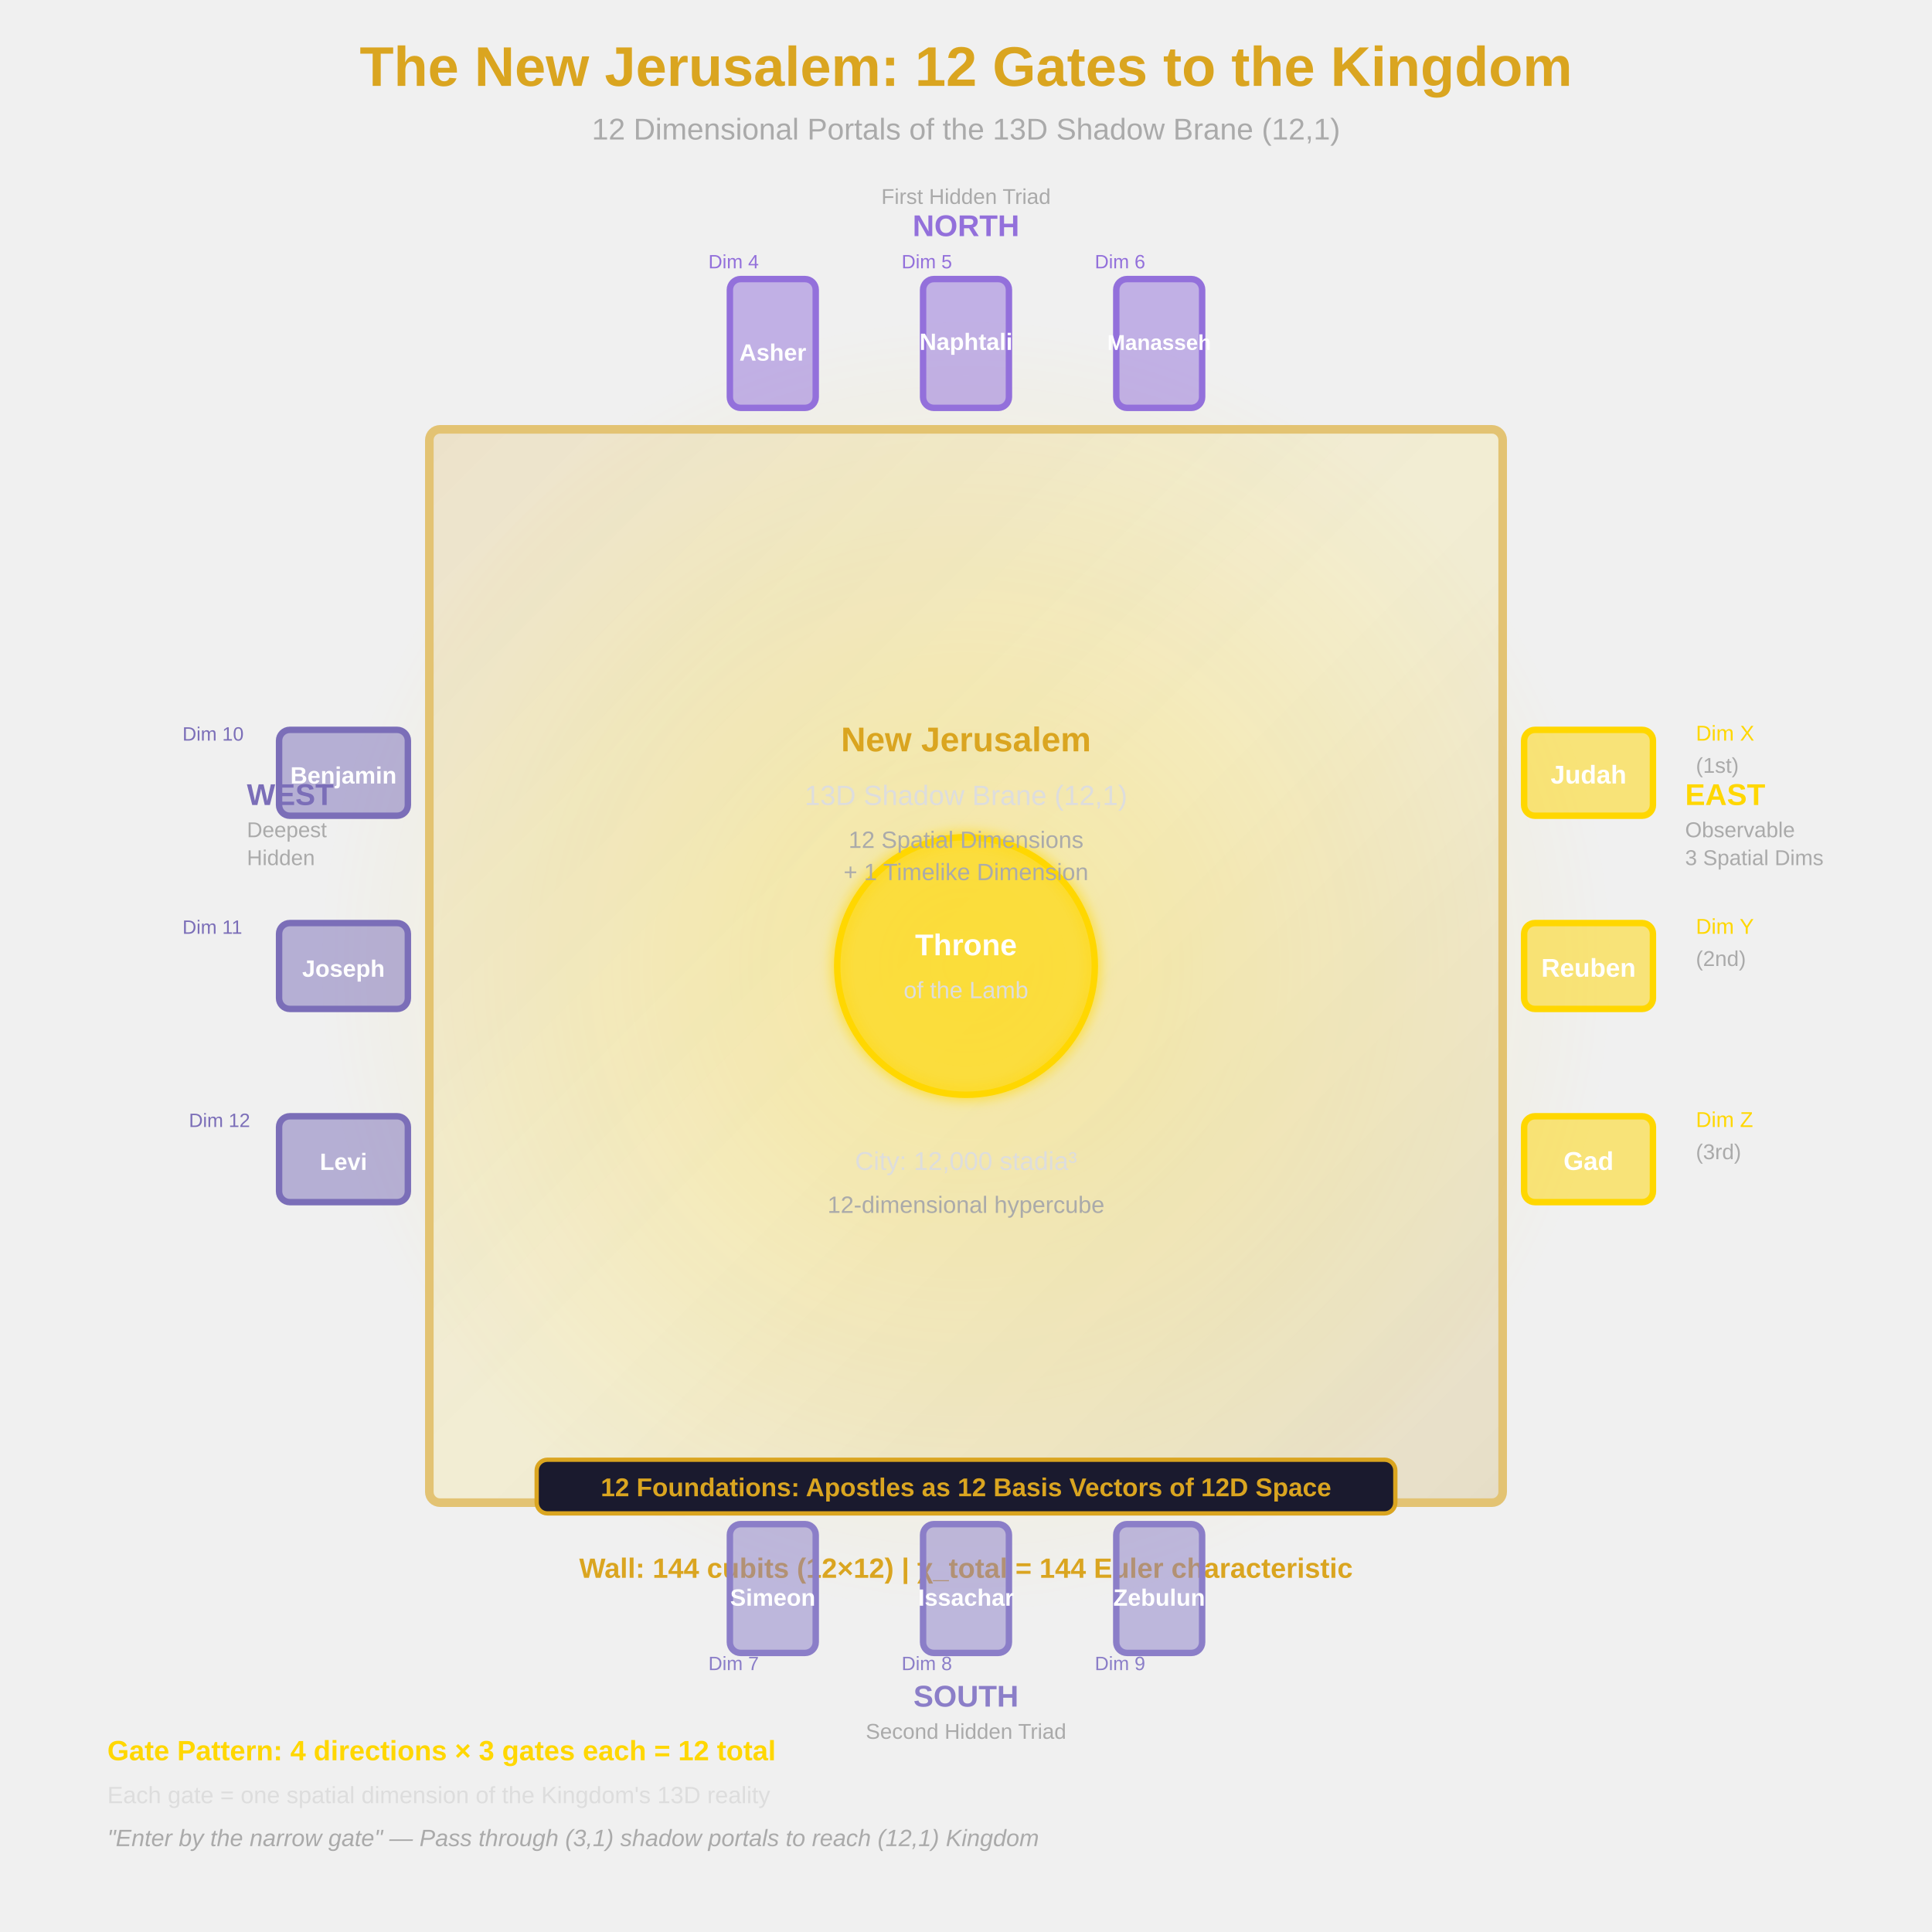
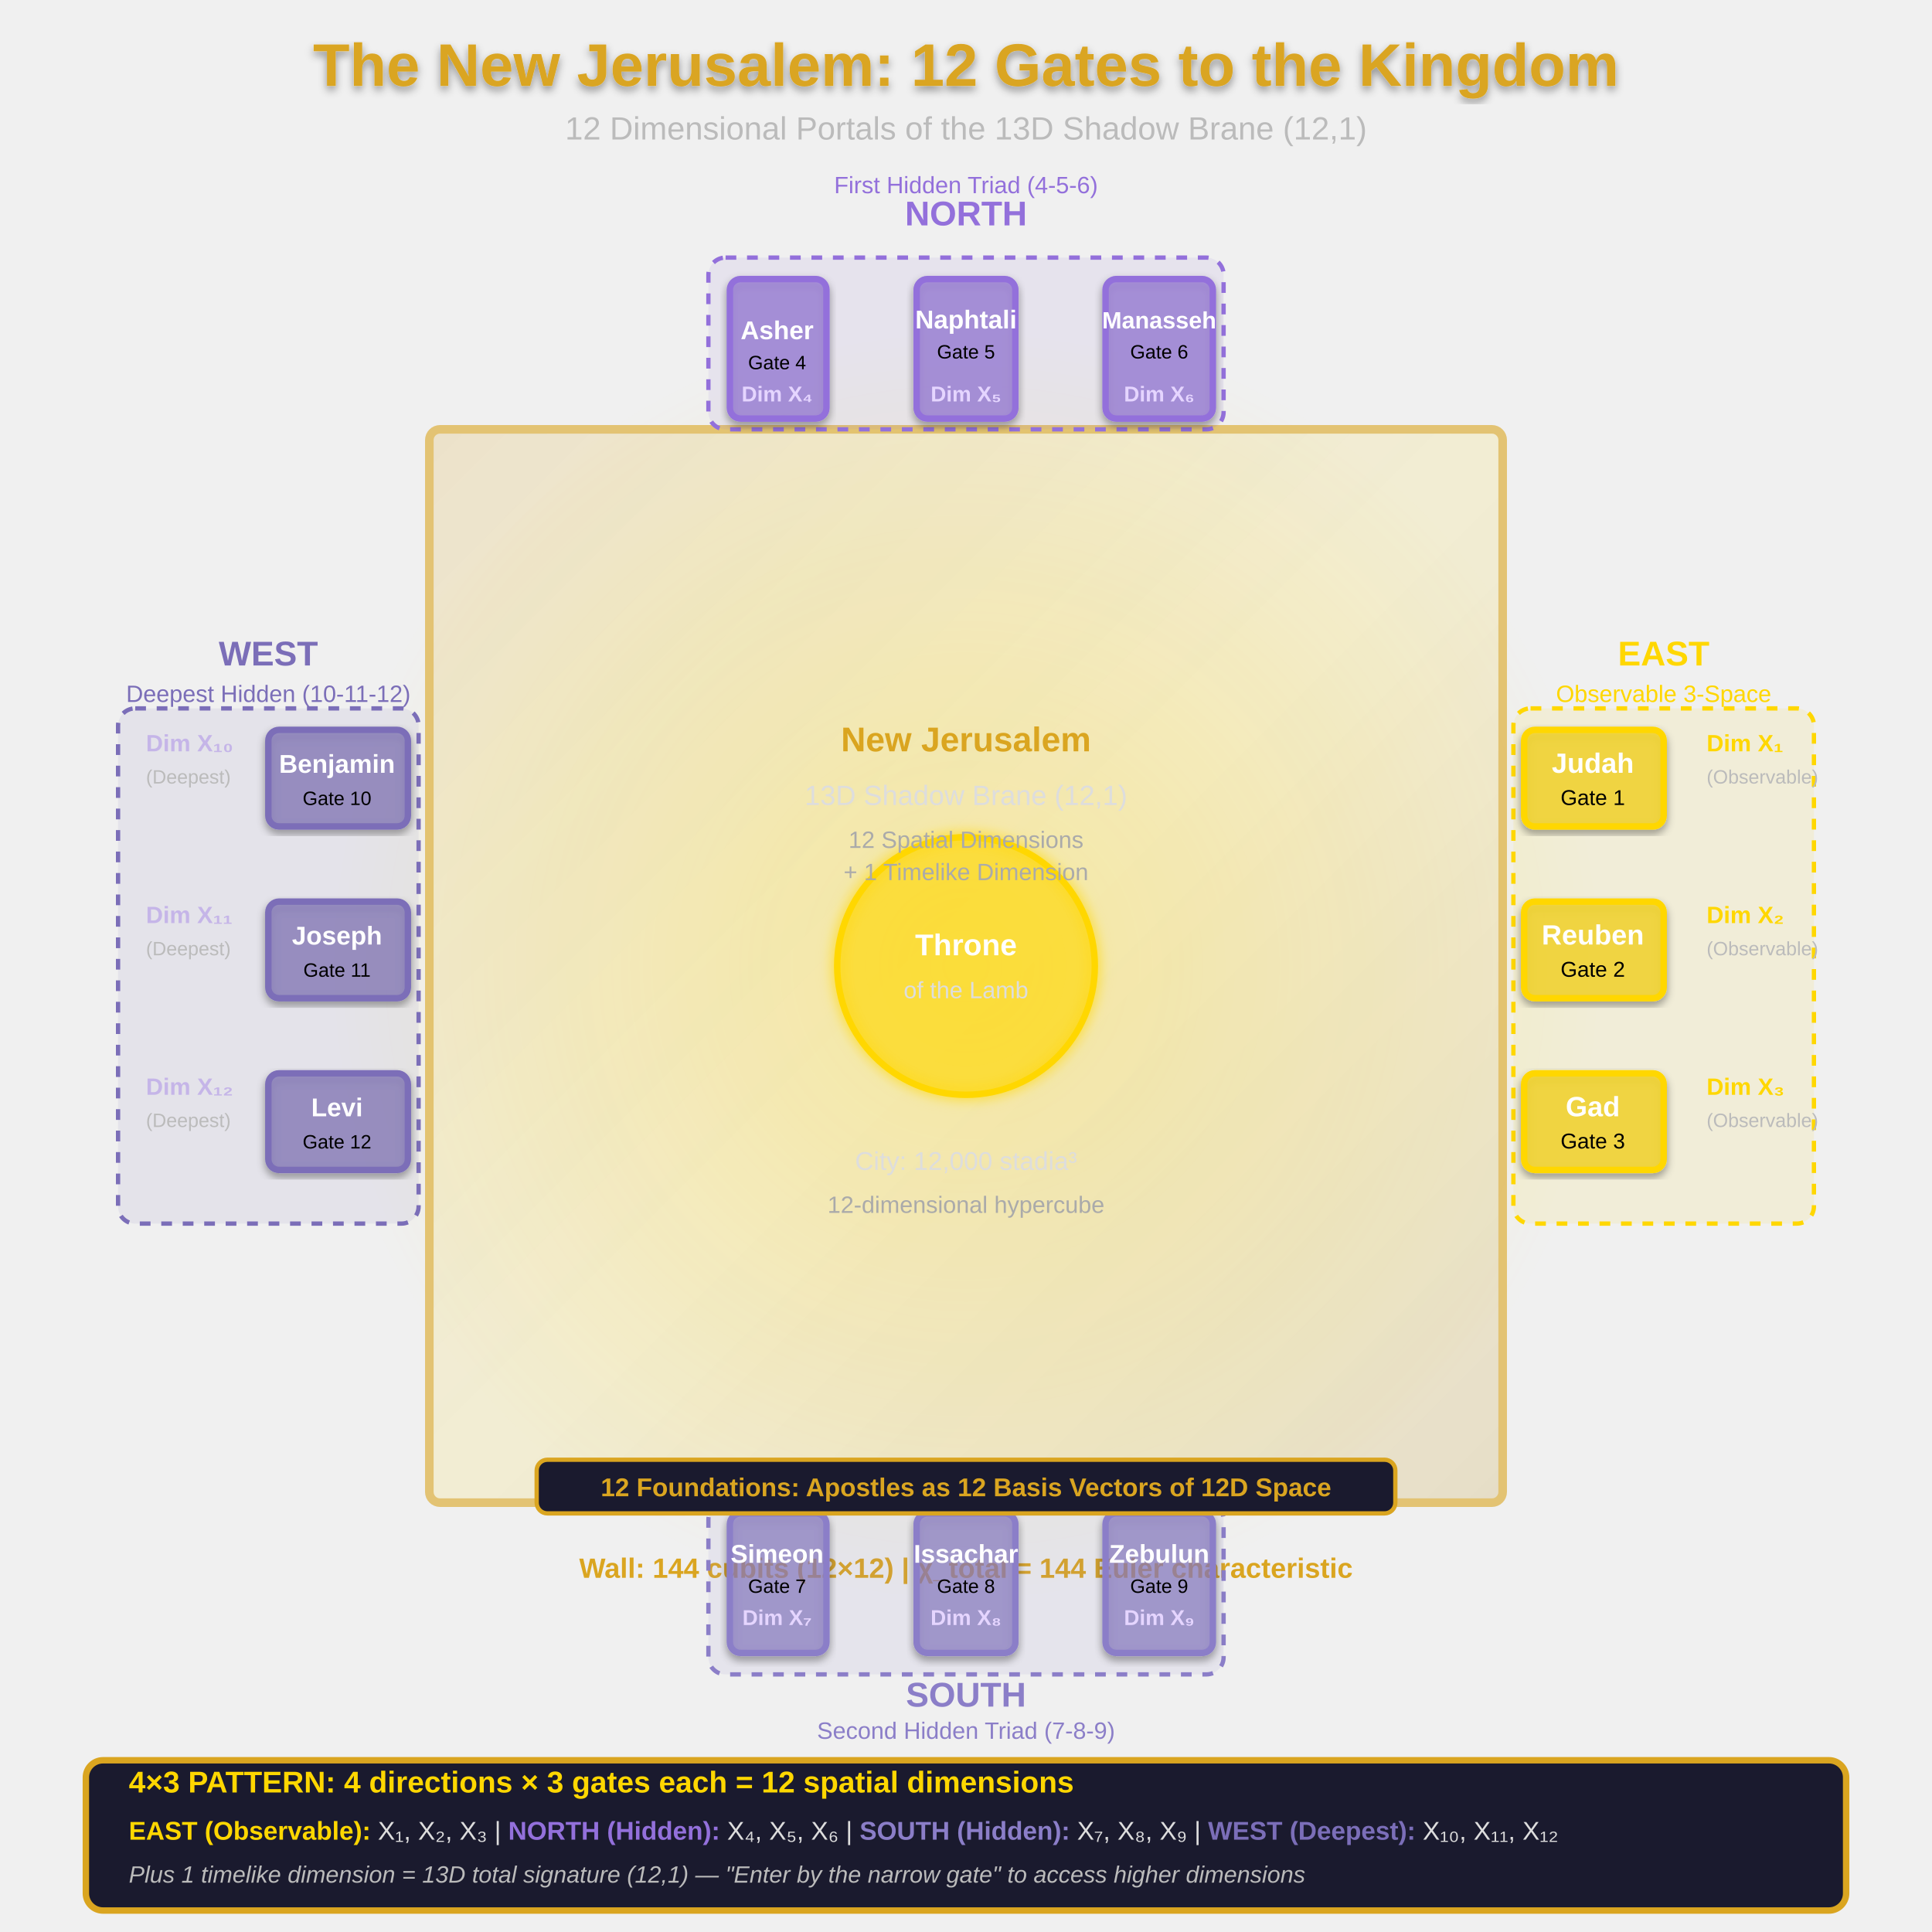
<svg xmlns="http://www.w3.org/2000/svg" viewBox="0 0 900 900" style="background: #0a0a1e;">
  <defs>
    <linearGradient id="cityGrad" x1="0%" y1="0%" x2="100%" y2="100%">
      <stop offset="0%" style="stop-color:#DAA520;stop-opacity:0.3" />
      <stop offset="50%" style="stop-color:#FFD700;stop-opacity:0.2" />
      <stop offset="100%" style="stop-color:#B8860B;stop-opacity:0.3" />
    </linearGradient>
    <radialGradient id="glowGrad" cx="50%" cy="50%" r="50%">
      <stop offset="0%" style="stop-color:#FFD700;stop-opacity:0.8" />
      <stop offset="100%" style="stop-color:#FFD700;stop-opacity:0" />
    </radialGradient>
    <filter id="glow">
      <feGaussianBlur stdDeviation="3" result="coloredBlur" />
      <feMerge>
        <feMergeNode in="coloredBlur" />
        <feMergeNode in="SourceGraphic" />
      </feMerge>
    </filter>
+     <filter id="dropShadow">
+       <feGaussianBlur in="SourceAlpha" stdDeviation="2" />
+       <feOffset dx="0" dy="2" result="offsetblur" />
+       <feComponentTransfer>
+         <feFuncA type="linear" slope="0.4" />
+       </feComponentTransfer>
+       <feMerge>
+         <feMergeNode />
+         <feMergeNode in="SourceGraphic" />
+       </feMerge>
+     </filter>
  </defs>
-   <text x="450" y="40" font-family="Arial" font-size="26" font-weight="bold" fill="#DAA520" text-anchor="middle">
+   <text x="450" y="40" font-family="Arial" font-size="28" font-weight="bold" fill="#DAA520" text-anchor="middle" filter="url(#dropShadow)">
    The New Jerusalem: 12 Gates to the Kingdom
  </text>
-   <text x="450" y="65" font-family="Arial" font-size="14" fill="#aaa" text-anchor="middle">
+   <text x="450" y="65" font-family="Arial" font-size="15" fill="#bbb" text-anchor="middle">
    12 Dimensional Portals of the 13D Shadow Brane (12,1)
  </text>
  <circle cx="450" cy="450" r="300" fill="url(#glowGrad)" opacity="0.3" />
  <rect x="200" y="200" width="500" height="500" rx="5" fill="url(#cityGrad)" stroke="#DAA520" stroke-width="4" opacity="0.6" />
  <text x="450" y="735" font-family="Arial" font-size="13" font-weight="bold" fill="#DAA520" text-anchor="middle">
    Wall: 144 cubits (12×12) | χ_total = 144 Euler characteristic
  </text>
  <circle cx="450" cy="450" r="60" fill="#FFD700" fill-opacity="0.4" stroke="#FFD700" stroke-width="3" filter="url(#glow)" />
  <text x="450" y="445" font-family="Arial" font-size="14" font-weight="bold" fill="#fff" text-anchor="middle">Throne</text>
  <text x="450" y="465" font-family="Arial" font-size="11" fill="#ddd" text-anchor="middle">of the Lamb</text>
  <g id="east-gates">
-     <rect x="710" y="340" width="60" height="40" rx="5" fill="#FFD700" fill-opacity="0.5" stroke="#FFD700" stroke-width="3" />
-     <text x="740" y="365" font-family="Arial" font-size="12" font-weight="bold" fill="#fff" text-anchor="middle">Judah</text>
-     <text x="790" y="345" font-family="Arial" font-size="10" fill="#FFD700">Dim X</text>
-     <text x="790" y="360" font-family="Arial" font-size="10" fill="#aaa">(1st)</text>
-     <rect x="710" y="430" width="60" height="40" rx="5" fill="#FFD700" fill-opacity="0.5" stroke="#FFD700" stroke-width="3" />
-     <text x="740" y="455" font-family="Arial" font-size="12" font-weight="bold" fill="#fff" text-anchor="middle">Reuben</text>
-     <text x="790" y="435" font-family="Arial" font-size="10" fill="#FFD700">Dim Y</text>
-     <text x="790" y="450" font-family="Arial" font-size="10" fill="#aaa">(2nd)</text>
-     <rect x="710" y="520" width="60" height="40" rx="5" fill="#FFD700" fill-opacity="0.5" stroke="#FFD700" stroke-width="3" />
-     <text x="740" y="545" font-family="Arial" font-size="12" font-weight="bold" fill="#fff" text-anchor="middle">Gad</text>
-     <text x="790" y="525" font-family="Arial" font-size="10" fill="#FFD700">Dim Z</text>
-     <text x="790" y="540" font-family="Arial" font-size="10" fill="#aaa">(3rd)</text>
-     <text x="785" y="375" font-family="Arial" font-size="14" font-weight="bold" fill="#FFD700">EAST</text>
-     <text x="785" y="390" font-family="Arial" font-size="10" fill="#aaa">Observable</text>
-     <text x="785" y="403" font-family="Arial" font-size="10" fill="#aaa">3 Spatial Dims</text>
+     <rect x="705" y="330" width="140" height="240" rx="8" fill="#FFD700" fill-opacity="0.1" stroke="#FFD700" stroke-width="2" stroke-dasharray="5,5" />
+     <rect x="710" y="340" width="65" height="45" rx="5" fill="#FFD700" fill-opacity="0.6" stroke="#FFD700" stroke-width="3" filter="url(#dropShadow)" />
+     <text x="742" y="360" font-family="Arial" font-size="13" font-weight="bold" fill="#fff" text-anchor="middle">Judah</text>
+     <text x="742" y="375" font-family="Arial" font-size="10" fill="#000" text-anchor="middle">Gate 1</text>
+     <text x="795" y="350" font-family="Arial" font-size="11" font-weight="bold" fill="#FFD700">Dim X₁</text>
+     <text x="795" y="365" font-family="Arial" font-size="9" fill="#bbb">(Observable)</text>
+     <rect x="710" y="420" width="65" height="45" rx="5" fill="#FFD700" fill-opacity="0.6" stroke="#FFD700" stroke-width="3" filter="url(#dropShadow)" />
+     <text x="742" y="440" font-family="Arial" font-size="13" font-weight="bold" fill="#fff" text-anchor="middle">Reuben</text>
+     <text x="742" y="455" font-family="Arial" font-size="10" fill="#000" text-anchor="middle">Gate 2</text>
+     <text x="795" y="430" font-family="Arial" font-size="11" font-weight="bold" fill="#FFD700">Dim X₂</text>
+     <text x="795" y="445" font-family="Arial" font-size="9" fill="#bbb">(Observable)</text>
+     <rect x="710" y="500" width="65" height="45" rx="5" fill="#FFD700" fill-opacity="0.6" stroke="#FFD700" stroke-width="3" filter="url(#dropShadow)" />
+     <text x="742" y="520" font-family="Arial" font-size="13" font-weight="bold" fill="#fff" text-anchor="middle">Gad</text>
+     <text x="742" y="535" font-family="Arial" font-size="10" fill="#000" text-anchor="middle">Gate 3</text>
+     <text x="795" y="510" font-family="Arial" font-size="11" font-weight="bold" fill="#FFD700">Dim X₃</text>
+     <text x="795" y="525" font-family="Arial" font-size="9" fill="#bbb">(Observable)</text>
+     <text x="775" y="310" font-family="Arial" font-size="16" font-weight="bold" fill="#FFD700" text-anchor="middle">EAST</text>
+     <text x="775" y="327" font-family="Arial" font-size="11" fill="#FFD700" text-anchor="middle">Observable 3-Space</text>
  </g>
  <g id="north-gates">
-     <rect x="340" y="130" width="40" height="60" rx="5" fill="#9370DB" fill-opacity="0.5" stroke="#9370DB" stroke-width="3" />
-     <text x="360" y="168" font-family="Arial" font-size="11" font-weight="bold" fill="#fff" text-anchor="middle">Asher</text>
-     <text x="330" y="125" font-family="Arial" font-size="9" fill="#9370DB">Dim 4</text>
-     <rect x="430" y="130" width="40" height="60" rx="5" fill="#9370DB" fill-opacity="0.5" stroke="#9370DB" stroke-width="3" />
-     <text x="450" y="163" font-family="Arial" font-size="11" font-weight="bold" fill="#fff" text-anchor="middle">Naphtali</text>
-     <text x="420" y="125" font-family="Arial" font-size="9" fill="#9370DB">Dim 5</text>
-     <rect x="520" y="130" width="40" height="60" rx="5" fill="#9370DB" fill-opacity="0.5" stroke="#9370DB" stroke-width="3" />
-     <text x="540" y="163" font-family="Arial" font-size="10" font-weight="bold" fill="#fff" text-anchor="middle">Manasseh</text>
-     <text x="510" y="125" font-family="Arial" font-size="9" fill="#9370DB">Dim 6</text>
-     <text x="450" y="110" font-family="Arial" font-size="14" font-weight="bold" fill="#9370DB" text-anchor="middle">NORTH</text>
-     <text x="450" y="95" font-family="Arial" font-size="10" fill="#aaa" text-anchor="middle">First Hidden Triad</text>
+     <rect x="330" y="120" width="240" height="80" rx="8" fill="#9370DB" fill-opacity="0.1" stroke="#9370DB" stroke-width="2" stroke-dasharray="5,5" />
+     <rect x="340" y="130" width="45" height="65" rx="5" fill="#9370DB" fill-opacity="0.6" stroke="#9370DB" stroke-width="3" filter="url(#dropShadow)" />
+     <text x="362" y="158" font-family="Arial" font-size="12" font-weight="bold" fill="#fff" text-anchor="middle">Asher</text>
+     <text x="362" y="172" font-family="Arial" font-size="9" fill="#000" text-anchor="middle">Gate 4</text>
+     <text x="362" y="187" font-family="Arial" font-size="10" font-weight="bold" fill="#e5d5ff" text-anchor="middle">Dim X₄</text>
+     <rect x="427" y="130" width="46" height="65" rx="5" fill="#9370DB" fill-opacity="0.6" stroke="#9370DB" stroke-width="3" filter="url(#dropShadow)" />
+     <text x="450" y="153" font-family="Arial" font-size="12" font-weight="bold" fill="#fff" text-anchor="middle">Naphtali</text>
+     <text x="450" y="167" font-family="Arial" font-size="9" fill="#000" text-anchor="middle">Gate 5</text>
+     <text x="450" y="187" font-family="Arial" font-size="10" font-weight="bold" fill="#e5d5ff" text-anchor="middle">Dim X₅</text>
+     <rect x="515" y="130" width="50" height="65" rx="5" fill="#9370DB" fill-opacity="0.6" stroke="#9370DB" stroke-width="3" filter="url(#dropShadow)" />
+     <text x="540" y="153" font-family="Arial" font-size="11" font-weight="bold" fill="#fff" text-anchor="middle">Manasseh</text>
+     <text x="540" y="167" font-family="Arial" font-size="9" fill="#000" text-anchor="middle">Gate 6</text>
+     <text x="540" y="187" font-family="Arial" font-size="10" font-weight="bold" fill="#e5d5ff" text-anchor="middle">Dim X₆</text>
+     <text x="450" y="105" font-family="Arial" font-size="16" font-weight="bold" fill="#9370DB" text-anchor="middle">NORTH</text>
+     <text x="450" y="90" font-family="Arial" font-size="11" fill="#9370DB" text-anchor="middle">First Hidden Triad (4-5-6)</text>
  </g>
  <g id="west-gates">
-     <rect x="130" y="340" width="60" height="40" rx="5" fill="#7B6EB8" fill-opacity="0.5" stroke="#7B6EB8" stroke-width="3" />
-     <text x="160" y="365" font-family="Arial" font-size="11" font-weight="bold" fill="#fff" text-anchor="middle">Benjamin</text>
-     <text x="85" y="345" font-family="Arial" font-size="9" fill="#7B6EB8">Dim 10</text>
-     <rect x="130" y="430" width="60" height="40" rx="5" fill="#7B6EB8" fill-opacity="0.5" stroke="#7B6EB8" stroke-width="3" />
-     <text x="160" y="455" font-family="Arial" font-size="11" font-weight="bold" fill="#fff" text-anchor="middle">Joseph</text>
-     <text x="85" y="435" font-family="Arial" font-size="9" fill="#7B6EB8">Dim 11</text>
-     <rect x="130" y="520" width="60" height="40" rx="5" fill="#7B6EB8" fill-opacity="0.5" stroke="#7B6EB8" stroke-width="3" />
-     <text x="160" y="545" font-family="Arial" font-size="11" font-weight="bold" fill="#fff" text-anchor="middle">Levi</text>
-     <text x="88" y="525" font-family="Arial" font-size="9" fill="#7B6EB8">Dim 12</text>
-     <text x="115" y="375" font-family="Arial" font-size="14" font-weight="bold" fill="#7B6EB8">WEST</text>
-     <text x="115" y="390" font-family="Arial" font-size="10" fill="#aaa">Deepest</text>
-     <text x="115" y="403" font-family="Arial" font-size="10" fill="#aaa">Hidden</text>
+     <rect x="55" y="330" width="140" height="240" rx="8" fill="#7B6EB8" fill-opacity="0.1" stroke="#7B6EB8" stroke-width="2" stroke-dasharray="5,5" />
+     <rect x="125" y="340" width="65" height="45" rx="5" fill="#7B6EB8" fill-opacity="0.6" stroke="#7B6EB8" stroke-width="3" filter="url(#dropShadow)" />
+     <text x="157" y="360" font-family="Arial" font-size="12" font-weight="bold" fill="#fff" text-anchor="middle">Benjamin</text>
+     <text x="157" y="375" font-family="Arial" font-size="9" fill="#000" text-anchor="middle">Gate 10</text>
+     <text x="68" y="350" font-family="Arial" font-size="11" font-weight="bold" fill="#c5b5e8">Dim X₁₀</text>
+     <text x="68" y="365" font-family="Arial" font-size="9" fill="#bbb">(Deepest)</text>
+     <rect x="125" y="420" width="65" height="45" rx="5" fill="#7B6EB8" fill-opacity="0.6" stroke="#7B6EB8" stroke-width="3" filter="url(#dropShadow)" />
+     <text x="157" y="440" font-family="Arial" font-size="12" font-weight="bold" fill="#fff" text-anchor="middle">Joseph</text>
+     <text x="157" y="455" font-family="Arial" font-size="9" fill="#000" text-anchor="middle">Gate 11</text>
+     <text x="68" y="430" font-family="Arial" font-size="11" font-weight="bold" fill="#c5b5e8">Dim X₁₁</text>
+     <text x="68" y="445" font-family="Arial" font-size="9" fill="#bbb">(Deepest)</text>
+     <rect x="125" y="500" width="65" height="45" rx="5" fill="#7B6EB8" fill-opacity="0.6" stroke="#7B6EB8" stroke-width="3" filter="url(#dropShadow)" />
+     <text x="157" y="520" font-family="Arial" font-size="12" font-weight="bold" fill="#fff" text-anchor="middle">Levi</text>
+     <text x="157" y="535" font-family="Arial" font-size="9" fill="#000" text-anchor="middle">Gate 12</text>
+     <text x="68" y="510" font-family="Arial" font-size="11" font-weight="bold" fill="#c5b5e8">Dim X₁₂</text>
+     <text x="68" y="525" font-family="Arial" font-size="9" fill="#bbb">(Deepest)</text>
+     <text x="125" y="310" font-family="Arial" font-size="16" font-weight="bold" fill="#7B6EB8" text-anchor="middle">WEST</text>
+     <text x="125" y="327" font-family="Arial" font-size="11" fill="#7B6EB8" text-anchor="middle">Deepest Hidden (10-11-12)</text>
  </g>
  <g id="south-gates">
-     <rect x="340" y="710" width="40" height="60" rx="5" fill="#8B7EC8" fill-opacity="0.5" stroke="#8B7EC8" stroke-width="3" />
-     <text x="360" y="748" font-family="Arial" font-size="11" font-weight="bold" fill="#fff" text-anchor="middle">Simeon</text>
-     <text x="330" y="778" font-family="Arial" font-size="9" fill="#8B7EC8">Dim 7</text>
-     <rect x="430" y="710" width="40" height="60" rx="5" fill="#8B7EC8" fill-opacity="0.5" stroke="#8B7EC8" stroke-width="3" />
-     <text x="450" y="748" font-family="Arial" font-size="11" font-weight="bold" fill="#fff" text-anchor="middle">Issachar</text>
-     <text x="420" y="778" font-family="Arial" font-size="9" fill="#8B7EC8">Dim 8</text>
-     <rect x="520" y="710" width="40" height="60" rx="5" fill="#8B7EC8" fill-opacity="0.5" stroke="#8B7EC8" stroke-width="3" />
-     <text x="540" y="748" font-family="Arial" font-size="11" font-weight="bold" fill="#fff" text-anchor="middle">Zebulun</text>
-     <text x="510" y="778" font-family="Arial" font-size="9" fill="#8B7EC8">Dim 9</text>
-     <text x="450" y="795" font-family="Arial" font-size="14" font-weight="bold" fill="#8B7EC8" text-anchor="middle">SOUTH</text>
-     <text x="450" y="810" font-family="Arial" font-size="10" fill="#aaa" text-anchor="middle">Second Hidden Triad</text>
+     <rect x="330" y="700" width="240" height="80" rx="8" fill="#8B7EC8" fill-opacity="0.1" stroke="#8B7EC8" stroke-width="2" stroke-dasharray="5,5" />
+     <rect x="340" y="705" width="45" height="65" rx="5" fill="#8B7EC8" fill-opacity="0.6" stroke="#8B7EC8" stroke-width="3" filter="url(#dropShadow)" />
+     <text x="362" y="728" font-family="Arial" font-size="12" font-weight="bold" fill="#fff" text-anchor="middle">Simeon</text>
+     <text x="362" y="742" font-family="Arial" font-size="9" fill="#000" text-anchor="middle">Gate 7</text>
+     <text x="362" y="757" font-family="Arial" font-size="10" font-weight="bold" fill="#e5d5ff" text-anchor="middle">Dim X₇</text>
+     <rect x="427" y="705" width="46" height="65" rx="5" fill="#8B7EC8" fill-opacity="0.6" stroke="#8B7EC8" stroke-width="3" filter="url(#dropShadow)" />
+     <text x="450" y="728" font-family="Arial" font-size="12" font-weight="bold" fill="#fff" text-anchor="middle">Issachar</text>
+     <text x="450" y="742" font-family="Arial" font-size="9" fill="#000" text-anchor="middle">Gate 8</text>
+     <text x="450" y="757" font-family="Arial" font-size="10" font-weight="bold" fill="#e5d5ff" text-anchor="middle">Dim X₈</text>
+     <rect x="515" y="705" width="50" height="65" rx="5" fill="#8B7EC8" fill-opacity="0.6" stroke="#8B7EC8" stroke-width="3" filter="url(#dropShadow)" />
+     <text x="540" y="728" font-family="Arial" font-size="12" font-weight="bold" fill="#fff" text-anchor="middle">Zebulun</text>
+     <text x="540" y="742" font-family="Arial" font-size="9" fill="#000" text-anchor="middle">Gate 9</text>
+     <text x="540" y="757" font-family="Arial" font-size="10" font-weight="bold" fill="#e5d5ff" text-anchor="middle">Dim X₉</text>
+     <text x="450" y="795" font-family="Arial" font-size="16" font-weight="bold" fill="#8B7EC8" text-anchor="middle">SOUTH</text>
+     <text x="450" y="810" font-family="Arial" font-size="11" fill="#8B7EC8" text-anchor="middle">Second Hidden Triad (7-8-9)</text>
  </g>
  <text x="450" y="350" font-family="Arial" font-size="16" font-weight="bold" fill="#DAA520" text-anchor="middle">New Jerusalem</text>
  <text x="450" y="375" font-family="Arial" font-size="13" fill="#ddd" text-anchor="middle">13D Shadow Brane (12,1)</text>
  <text x="450" y="395" font-family="Arial" font-size="11" fill="#aaa" text-anchor="middle">12 Spatial Dimensions</text>
  <text x="450" y="410" font-family="Arial" font-size="11" fill="#aaa" text-anchor="middle">+ 1 Timelike Dimension</text>
  <text x="450" y="545" font-family="Arial" font-size="12" fill="#ddd" text-anchor="middle">City: 12,000 stadia³</text>
  <text x="450" y="565" font-family="Arial" font-size="11" fill="#aaa" text-anchor="middle">12-dimensional hypercube</text>
-   <g transform="translate(50, 820)">
-     <text x="0" y="0" font-family="Arial" font-size="13" font-weight="bold" fill="#FFD700">Gate Pattern: 4 directions × 3 gates each = 12 total</text>
-     <text x="0" y="20" font-family="Arial" font-size="11" fill="#ddd">Each gate = one spatial dimension of the Kingdom's 13D reality</text>
-     <text x="0" y="40" font-family="Arial" font-size="11" fill="#aaa" font-style="italic">"Enter by the narrow gate" — Pass through (3,1) shadow portals to reach (12,1) Kingdom</text>
+   <rect x="40" y="820" width="820" height="70" rx="8" fill="#1a1a2e" stroke="#DAA520" stroke-width="3" />
+   <g transform="translate(60, 835)">
+     <text x="0" y="0" font-family="Arial" font-size="14" font-weight="bold" fill="#FFD700">4×3 PATTERN: 4 directions × 3 gates each = 12 spatial dimensions</text>
+     <text x="0" y="22" font-family="Arial" font-size="12" fill="#ddd">
+       <tspan fill="#FFD700" font-weight="bold">EAST (Observable):</tspan> X₁, X₂, X₃ |
+       <tspan fill="#9370DB" font-weight="bold">NORTH (Hidden):</tspan> X₄, X₅, X₆ |
+       <tspan fill="#8B7EC8" font-weight="bold">SOUTH (Hidden):</tspan> X₇, X₈, X₉ |
+       <tspan fill="#7B6EB8" font-weight="bold">WEST (Deepest):</tspan> X₁₀, X₁₁, X₁₂
+     </text>
+     <text x="0" y="42" font-family="Arial" font-size="11" fill="#bbb" font-style="italic">
+       Plus 1 timelike dimension = 13D total signature (12,1) — "Enter by the narrow gate" to access higher dimensions
+     </text>
  </g>
  <rect x="250" y="680" width="400" height="25" rx="5" fill="#1a1a2e" stroke="#DAA520" stroke-width="2" />
  <text x="450" y="697" font-family="Arial" font-size="12" font-weight="bold" fill="#DAA520" text-anchor="middle">
    12 Foundations: Apostles as 12 Basis Vectors of 12D Space
  </text>
</svg>
